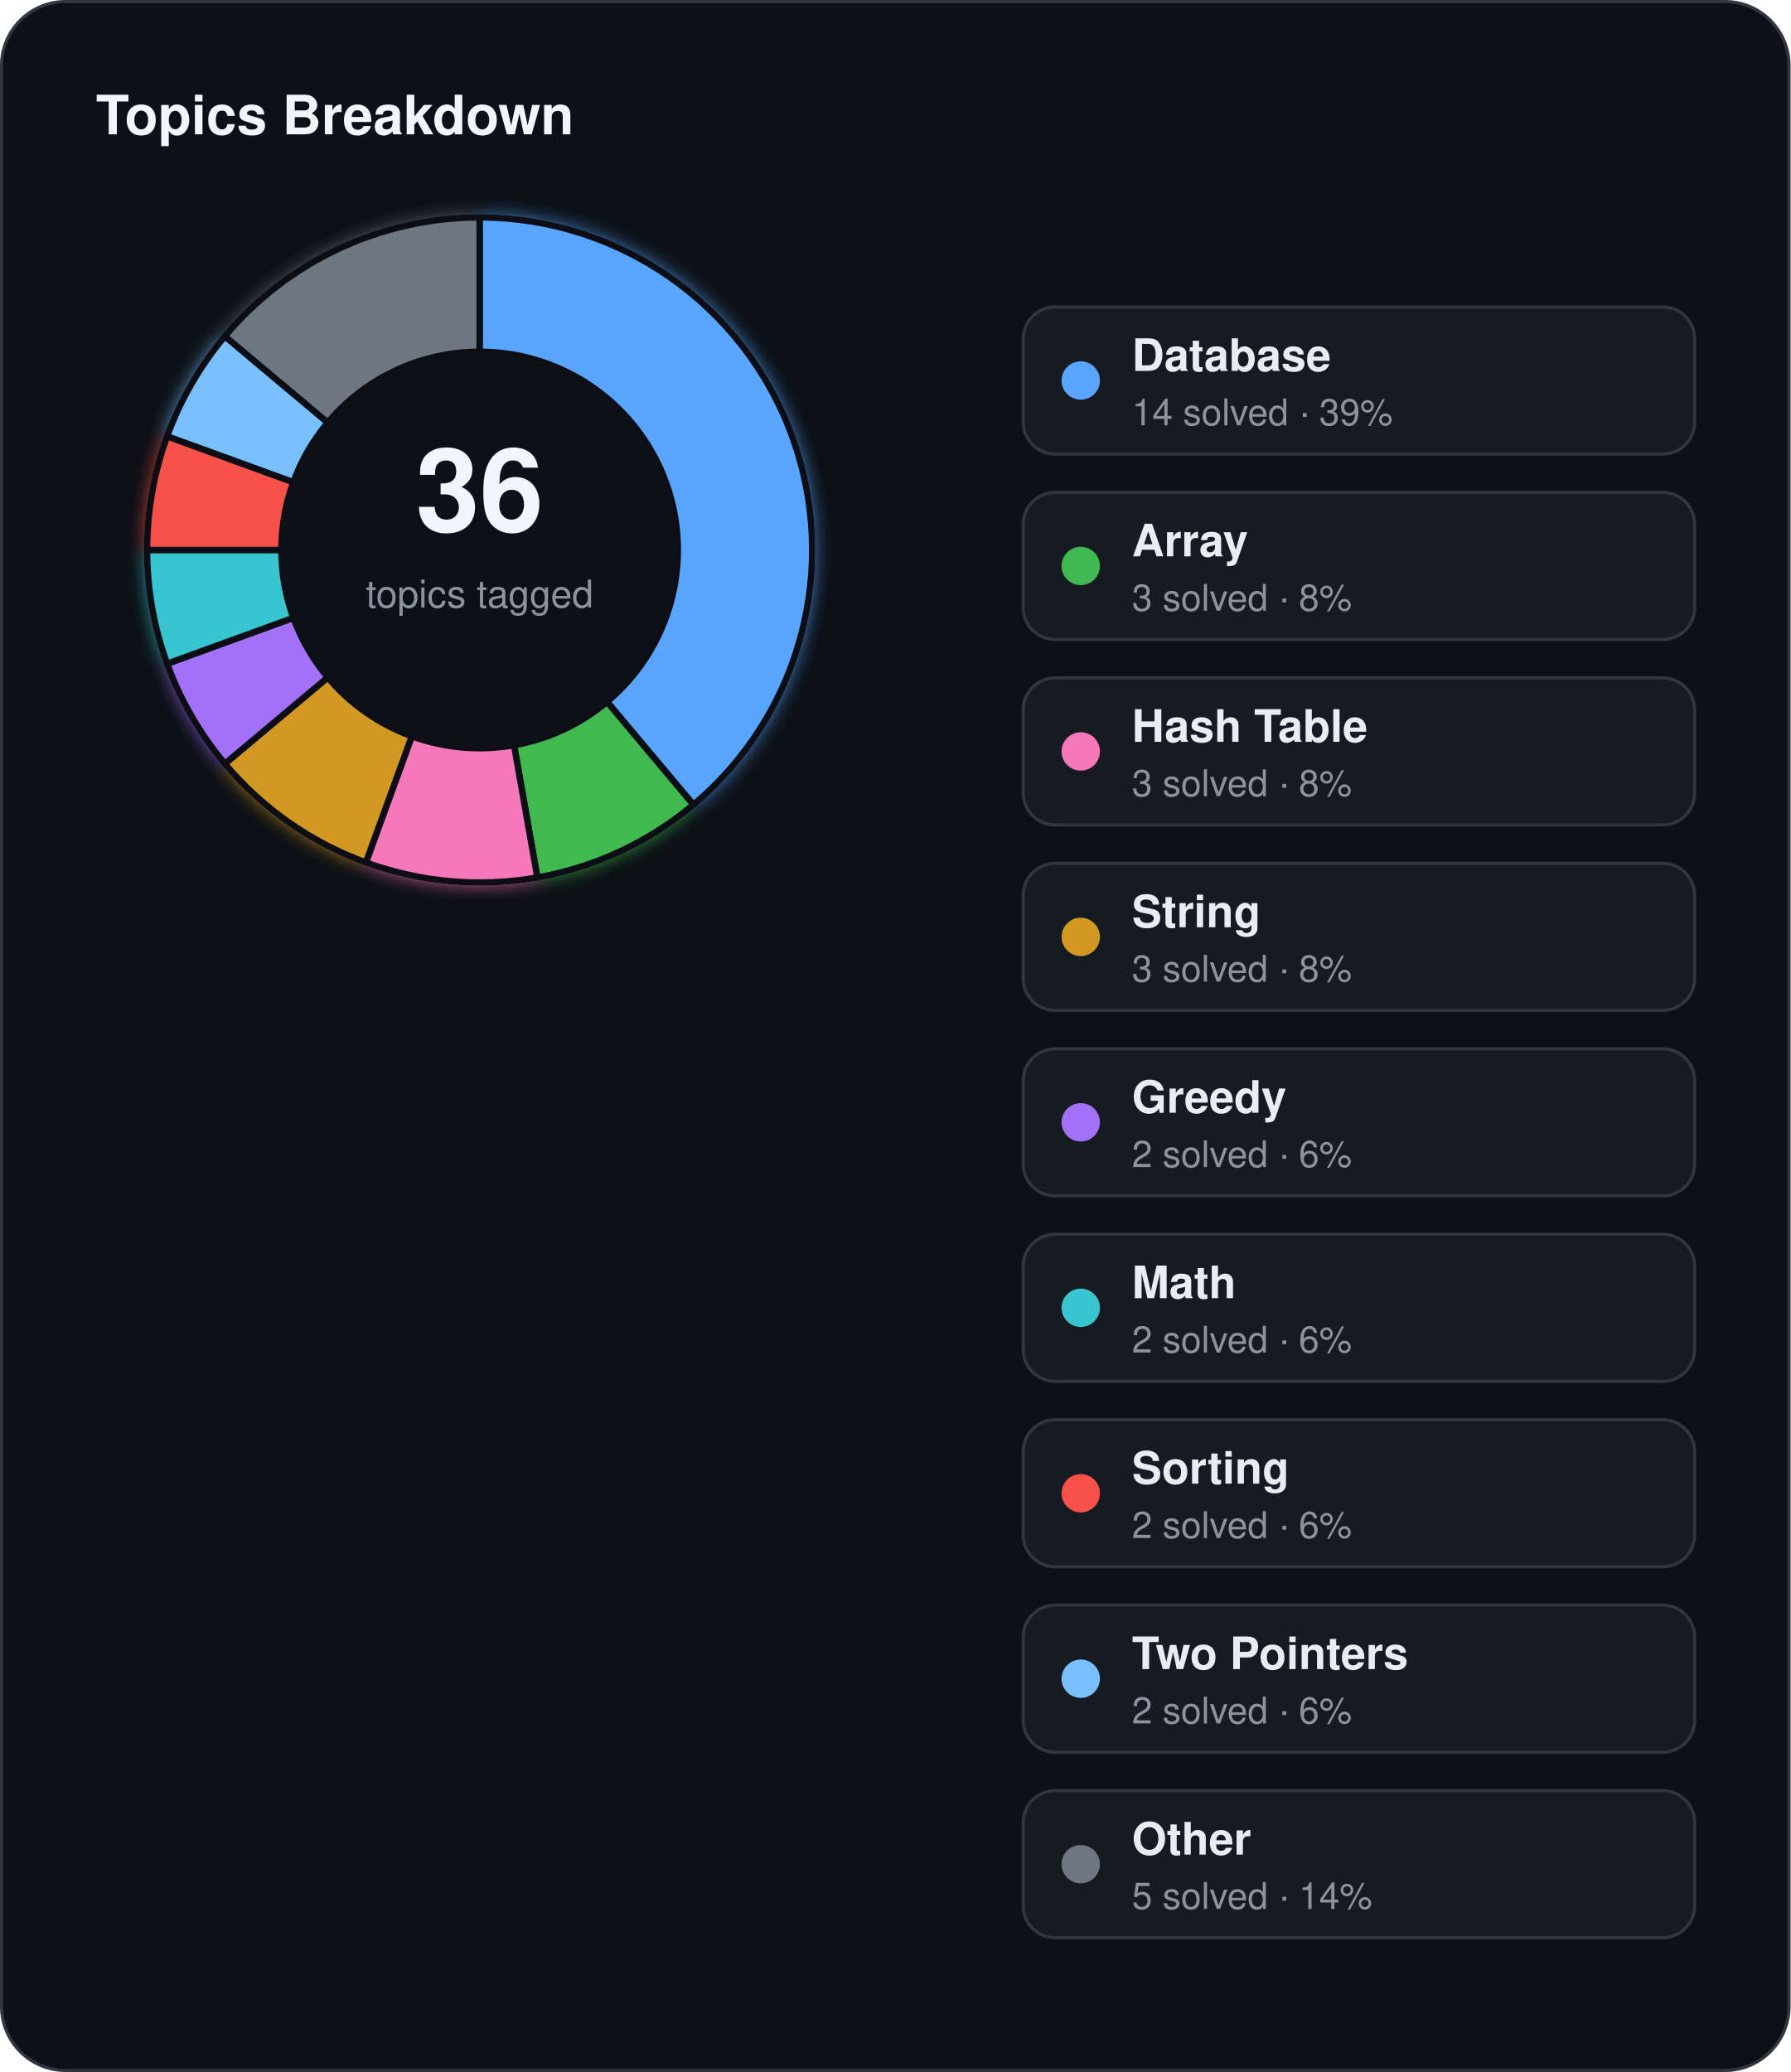
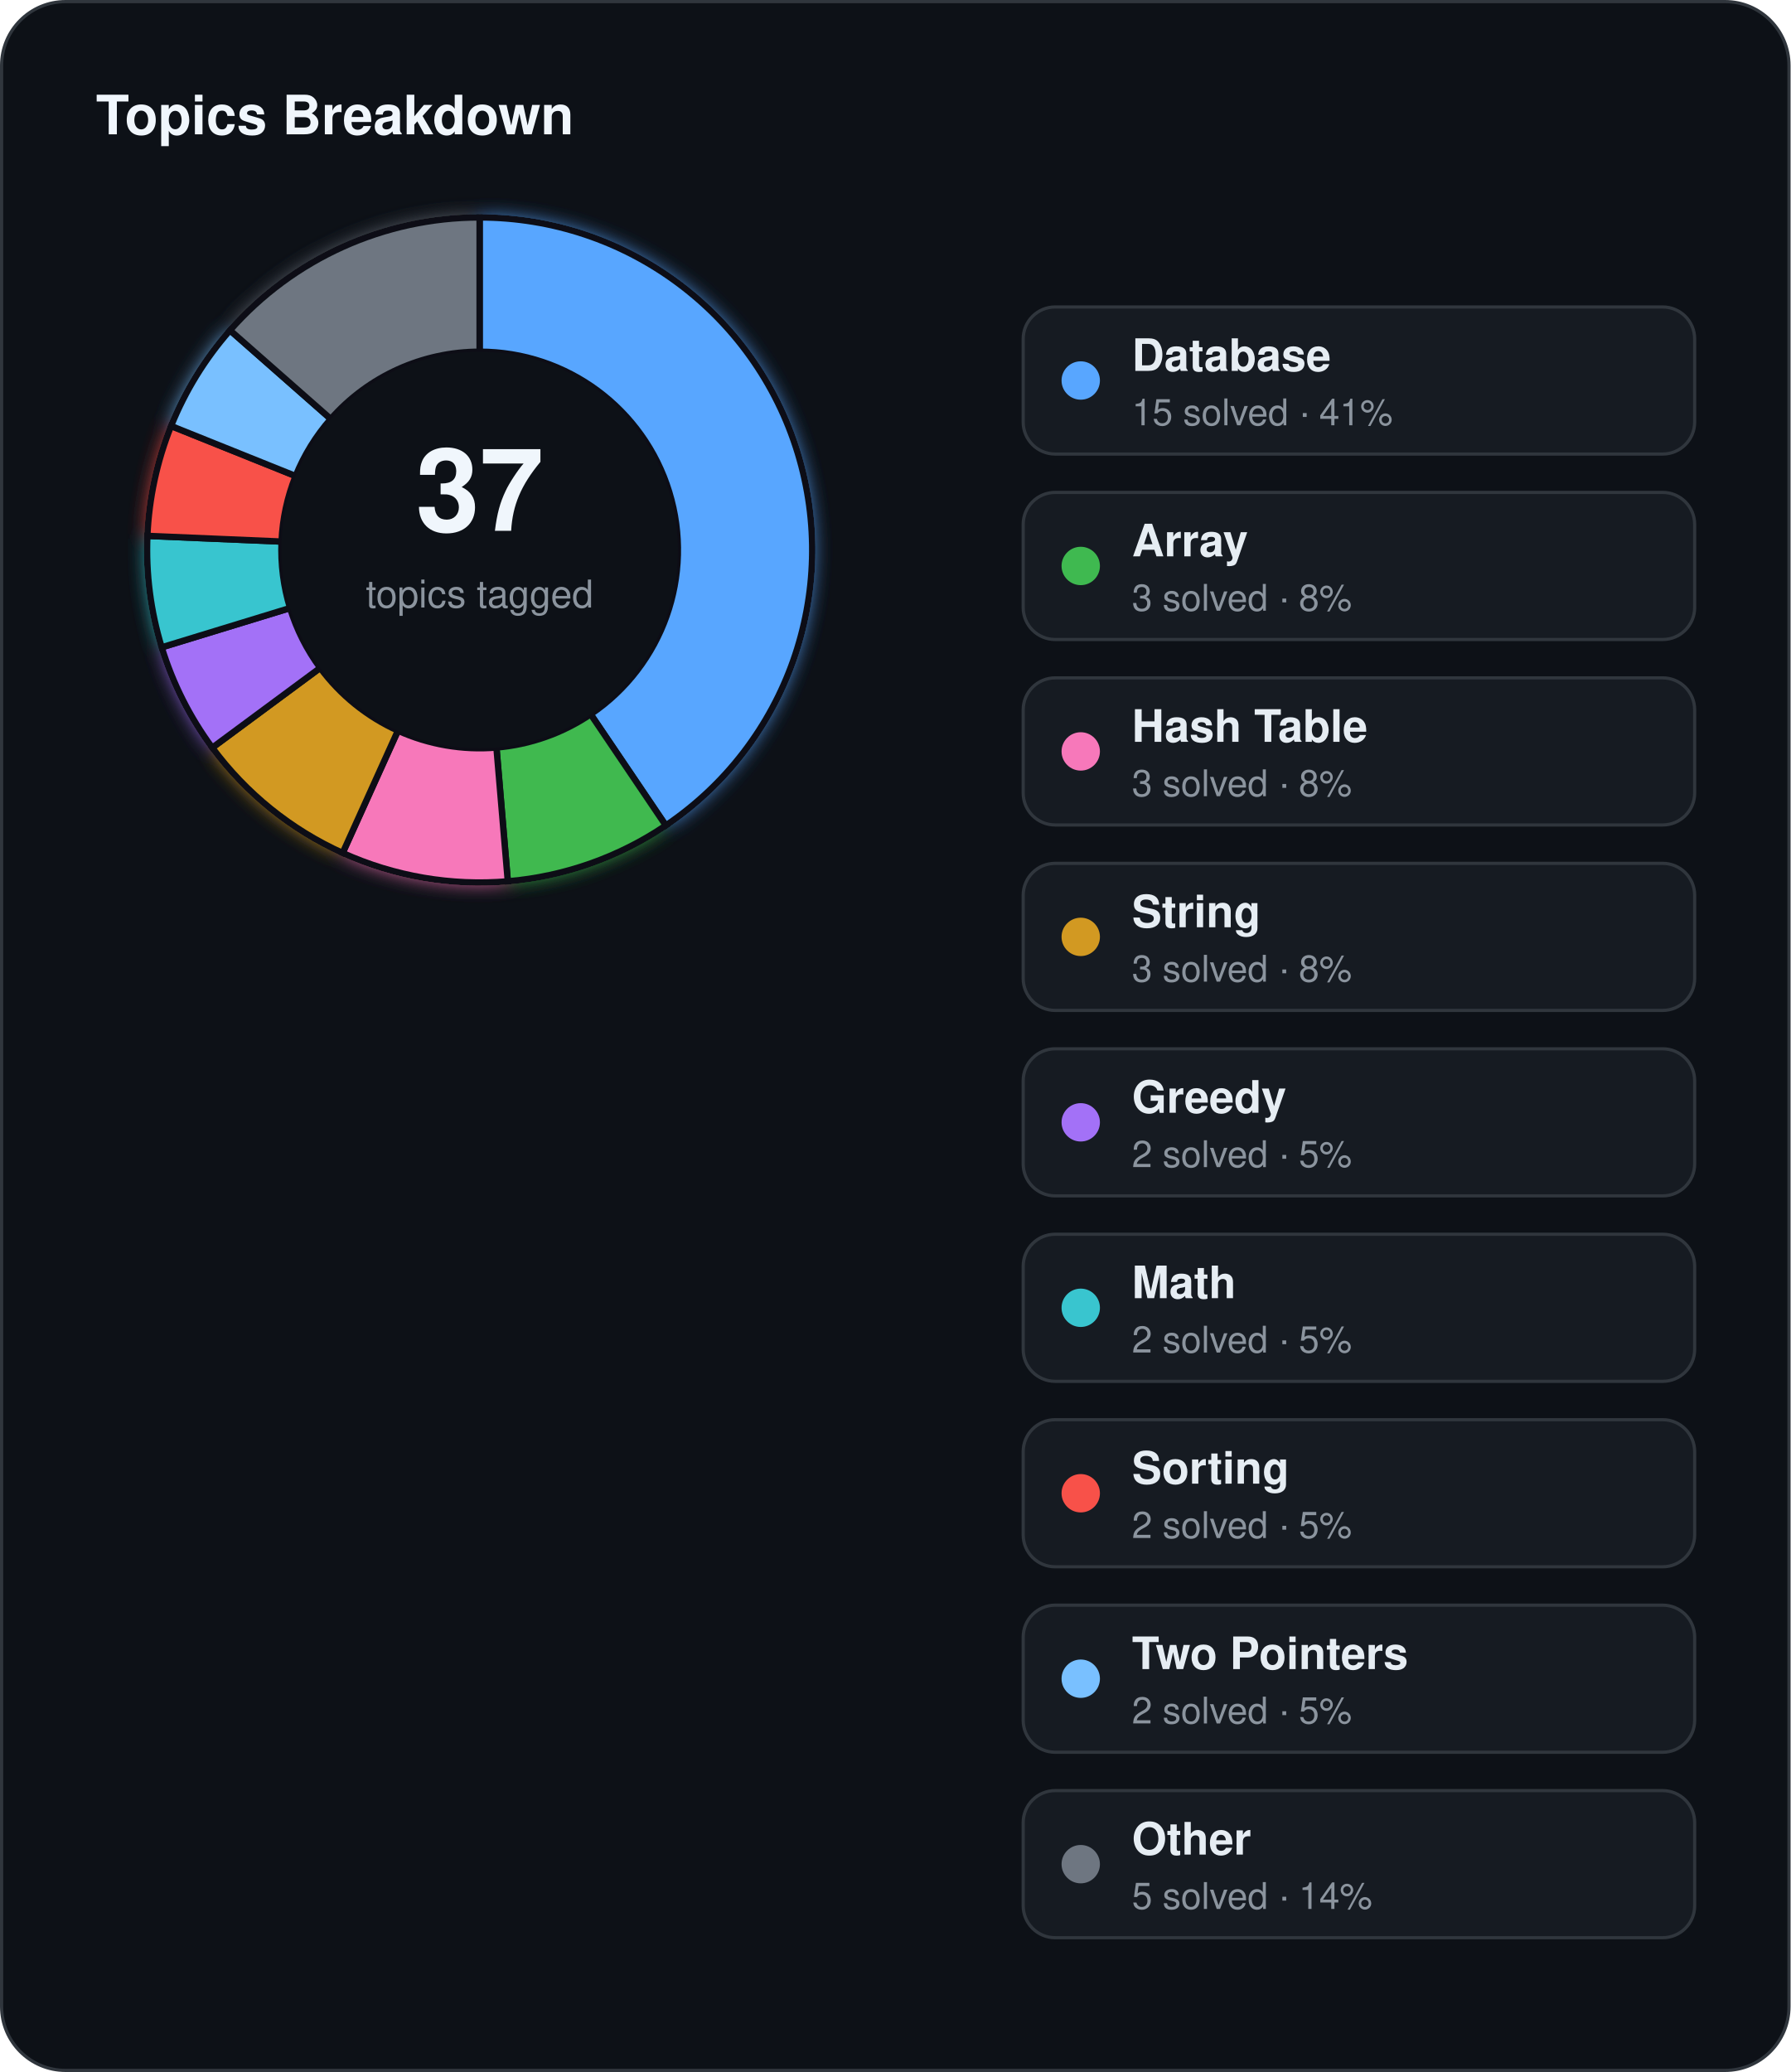
<svg xmlns="http://www.w3.org/2000/svg" width="560" height="648" viewBox="0 0 560 648">
  <defs>
    <filter id="topics-glow" x="-60%" y="-60%" width="220%" height="220%">
      <feGaussianBlur stdDeviation="3" result="blur" />
      <feMerge>
        <feMergeNode in="blur" />
        <feMergeNode in="SourceGraphic" />
      </feMerge>
    </filter>
  </defs>
  <rect x="0.5" y="0.5" width="559" height="647" rx="20" fill="#0d1117" stroke="#30363d" stroke-width="1" />
  <text x="30" y="42" fill="#f0f6fc" font-family="Segoe UI, Helvetica, Arial, sans-serif" font-size="17" font-weight="700">Topics Breakdown</text>
  <g filter="url(#topics-glow)">
-     <path d="M 150.00,68.00 A 104,104 0 0 1 216.85,251.67 L 189.85,219.49 A 62,62 0 0 0 150.00,110.00 Z" fill="#58a6ff" stroke="#0d1117" stroke-width="2" />
-     <path d="M 216.85,251.67 A 104,104 0 0 1 168.06,274.42 L 160.77,233.06 A 62,62 0 0 0 189.85,219.49 Z" fill="#3fb950" stroke="#0d1117" stroke-width="2" />
-     <path d="M 168.06,274.42 A 104,104 0 0 1 114.43,269.73 L 128.79,230.26 A 62,62 0 0 0 160.77,233.06 Z" fill="#f778ba" stroke="#0d1117" stroke-width="2" />
-     <path d="M 114.43,269.73 A 104,104 0 0 1 70.33,238.85 L 102.51,211.85 A 62,62 0 0 0 128.79,230.26 Z" fill="#d29922" stroke="#0d1117" stroke-width="2" />
-     <path d="M 70.33,238.85 A 104,104 0 0 1 52.27,207.57 L 91.74,193.21 A 62,62 0 0 0 102.51,211.85 Z" fill="#a371f7" stroke="#0d1117" stroke-width="2" />
-     <path d="M 52.27,207.57 A 104,104 0 0 1 46.00,172.00 L 88.00,172.00 A 62,62 0 0 0 91.74,193.21 Z" fill="#39c5cf" stroke="#0d1117" stroke-width="2" />
-     <path d="M 46.00,172.00 A 104,104 0 0 1 52.27,136.43 L 91.74,150.79 A 62,62 0 0 0 88.00,172.00 Z" fill="#f85149" stroke="#0d1117" stroke-width="2" />
-     <path d="M 52.27,136.43 A 104,104 0 0 1 70.33,105.15 L 102.51,132.15 A 62,62 0 0 0 91.74,150.79 Z" fill="#79c0ff" stroke="#0d1117" stroke-width="2" />
-     <path d="M 70.33,105.15 A 104,104 0 0 1 150.00,68.00 L 150.00,110.00 A 62,62 0 0 0 102.51,132.15 Z" fill="#6e7681" stroke="#0d1117" stroke-width="2" />
+     <path d="M 150.00,68.00 A 104,104 0 0 1 208.24,258.17 L 184.72,223.37 A 62,62 0 0 0 150.00,110.00 Z" fill="#58a6ff" stroke="#0d1117" stroke-width="2" />
+     <path d="M 208.24,258.17 A 104,104 0 0 1 158.82,275.63 L 155.26,233.78 A 62,62 0 0 0 184.72,223.37 Z" fill="#3fb950" stroke="#0d1117" stroke-width="2" />
+     <path d="M 158.82,275.63 A 104,104 0 0 1 107.16,266.77 L 124.46,228.50 A 62,62 0 0 0 155.26,233.78 Z" fill="#f778ba" stroke="#0d1117" stroke-width="2" />
+     <path d="M 107.16,266.77 A 104,104 0 0 1 66.38,233.84 L 100.15,208.87 A 62,62 0 0 0 124.46,228.50 Z" fill="#d29922" stroke="#0d1117" stroke-width="2" />
+     <path d="M 66.38,233.84 A 104,104 0 0 1 50.56,202.45 L 90.72,190.16 A 62,62 0 0 0 100.15,208.87 Z" fill="#a371f7" stroke="#0d1117" stroke-width="2" />
+     <path d="M 50.56,202.45 A 104,104 0 0 1 46.09,167.59 L 88.06,169.37 A 62,62 0 0 0 90.72,190.16 Z" fill="#39c5cf" stroke="#0d1117" stroke-width="2" />
+     <path d="M 46.09,167.59 A 104,104 0 0 1 53.50,133.22 L 92.47,148.88 A 62,62 0 0 0 88.06,169.37 Z" fill="#f85149" stroke="#0d1117" stroke-width="2" />
+     <path d="M 53.50,133.22 A 104,104 0 0 1 71.93,103.29 L 103.46,131.04 A 62,62 0 0 0 92.47,148.88 Z" fill="#79c0ff" stroke="#0d1117" stroke-width="2" />
+     <path d="M 71.93,103.29 A 104,104 0 0 1 150.00,68.00 L 150.00,110.00 A 62,62 0 0 0 103.46,131.04 Z" fill="#6e7681" stroke="#0d1117" stroke-width="2" />
  </g>
  <circle cx="150" cy="172" r="62" fill="#0d1117" />
-   <text x="150" y="166" text-anchor="middle" fill="#f0f6fc" font-family="Segoe UI, Helvetica, Arial, sans-serif" font-size="36" font-weight="700">36</text>
+   <text x="150" y="166" text-anchor="middle" fill="#f0f6fc" font-family="Segoe UI, Helvetica, Arial, sans-serif" font-size="36" font-weight="700">37</text>
  <text x="150" y="190" text-anchor="middle" fill="#8b949e" font-family="Segoe UI, Helvetica, Arial, sans-serif" font-size="12">topics tagged</text>
  <rect x="320" y="96" width="210" height="46" rx="10" fill="#161b22" stroke="#30363d" stroke-width="1" />
  <circle cx="338" cy="119" r="6" fill="#58a6ff" />
  <text x="354" y="116" fill="#e6edf3" font-family="Segoe UI, Helvetica, Arial, sans-serif" font-size="14" font-weight="600">Database</text>
-   <text x="354" y="133" fill="#8b949e" font-family="Segoe UI, Helvetica, Arial, sans-serif" font-size="11.5">14 solved · 39%</text>
+   <text x="354" y="133" fill="#8b949e" font-family="Segoe UI, Helvetica, Arial, sans-serif" font-size="11.5">15 solved · 41%</text>
  <rect x="320" y="154" width="210" height="46" rx="10" fill="#161b22" stroke="#30363d" stroke-width="1" />
  <circle cx="338" cy="177" r="6" fill="#3fb950" />
  <text x="354" y="174" fill="#e6edf3" font-family="Segoe UI, Helvetica, Arial, sans-serif" font-size="14" font-weight="600">Array</text>
  <text x="354" y="191" fill="#8b949e" font-family="Segoe UI, Helvetica, Arial, sans-serif" font-size="11.5">3 solved · 8%</text>
  <rect x="320" y="212" width="210" height="46" rx="10" fill="#161b22" stroke="#30363d" stroke-width="1" />
  <circle cx="338" cy="235" r="6" fill="#f778ba" />
  <text x="354" y="232" fill="#e6edf3" font-family="Segoe UI, Helvetica, Arial, sans-serif" font-size="14" font-weight="600">Hash Table</text>
  <text x="354" y="249" fill="#8b949e" font-family="Segoe UI, Helvetica, Arial, sans-serif" font-size="11.5">3 solved · 8%</text>
  <rect x="320" y="270" width="210" height="46" rx="10" fill="#161b22" stroke="#30363d" stroke-width="1" />
  <circle cx="338" cy="293" r="6" fill="#d29922" />
  <text x="354" y="290" fill="#e6edf3" font-family="Segoe UI, Helvetica, Arial, sans-serif" font-size="14" font-weight="600">String</text>
  <text x="354" y="307" fill="#8b949e" font-family="Segoe UI, Helvetica, Arial, sans-serif" font-size="11.5">3 solved · 8%</text>
  <rect x="320" y="328" width="210" height="46" rx="10" fill="#161b22" stroke="#30363d" stroke-width="1" />
  <circle cx="338" cy="351" r="6" fill="#a371f7" />
  <text x="354" y="348" fill="#e6edf3" font-family="Segoe UI, Helvetica, Arial, sans-serif" font-size="14" font-weight="600">Greedy</text>
-   <text x="354" y="365" fill="#8b949e" font-family="Segoe UI, Helvetica, Arial, sans-serif" font-size="11.5">2 solved · 6%</text>
+   <text x="354" y="365" fill="#8b949e" font-family="Segoe UI, Helvetica, Arial, sans-serif" font-size="11.5">2 solved · 5%</text>
  <rect x="320" y="386" width="210" height="46" rx="10" fill="#161b22" stroke="#30363d" stroke-width="1" />
  <circle cx="338" cy="409" r="6" fill="#39c5cf" />
  <text x="354" y="406" fill="#e6edf3" font-family="Segoe UI, Helvetica, Arial, sans-serif" font-size="14" font-weight="600">Math</text>
-   <text x="354" y="423" fill="#8b949e" font-family="Segoe UI, Helvetica, Arial, sans-serif" font-size="11.5">2 solved · 6%</text>
+   <text x="354" y="423" fill="#8b949e" font-family="Segoe UI, Helvetica, Arial, sans-serif" font-size="11.5">2 solved · 5%</text>
  <rect x="320" y="444" width="210" height="46" rx="10" fill="#161b22" stroke="#30363d" stroke-width="1" />
  <circle cx="338" cy="467" r="6" fill="#f85149" />
  <text x="354" y="464" fill="#e6edf3" font-family="Segoe UI, Helvetica, Arial, sans-serif" font-size="14" font-weight="600">Sorting</text>
-   <text x="354" y="481" fill="#8b949e" font-family="Segoe UI, Helvetica, Arial, sans-serif" font-size="11.5">2 solved · 6%</text>
+   <text x="354" y="481" fill="#8b949e" font-family="Segoe UI, Helvetica, Arial, sans-serif" font-size="11.5">2 solved · 5%</text>
  <rect x="320" y="502" width="210" height="46" rx="10" fill="#161b22" stroke="#30363d" stroke-width="1" />
  <circle cx="338" cy="525" r="6" fill="#79c0ff" />
  <text x="354" y="522" fill="#e6edf3" font-family="Segoe UI, Helvetica, Arial, sans-serif" font-size="14" font-weight="600">Two Pointers</text>
-   <text x="354" y="539" fill="#8b949e" font-family="Segoe UI, Helvetica, Arial, sans-serif" font-size="11.5">2 solved · 6%</text>
+   <text x="354" y="539" fill="#8b949e" font-family="Segoe UI, Helvetica, Arial, sans-serif" font-size="11.5">2 solved · 5%</text>
  <rect x="320" y="560" width="210" height="46" rx="10" fill="#161b22" stroke="#30363d" stroke-width="1" />
  <circle cx="338" cy="583" r="6" fill="#6e7681" />
  <text x="354" y="580" fill="#e6edf3" font-family="Segoe UI, Helvetica, Arial, sans-serif" font-size="14" font-weight="600">Other</text>
  <text x="354" y="597" fill="#8b949e" font-family="Segoe UI, Helvetica, Arial, sans-serif" font-size="11.5">5 solved · 14%</text>
</svg>
